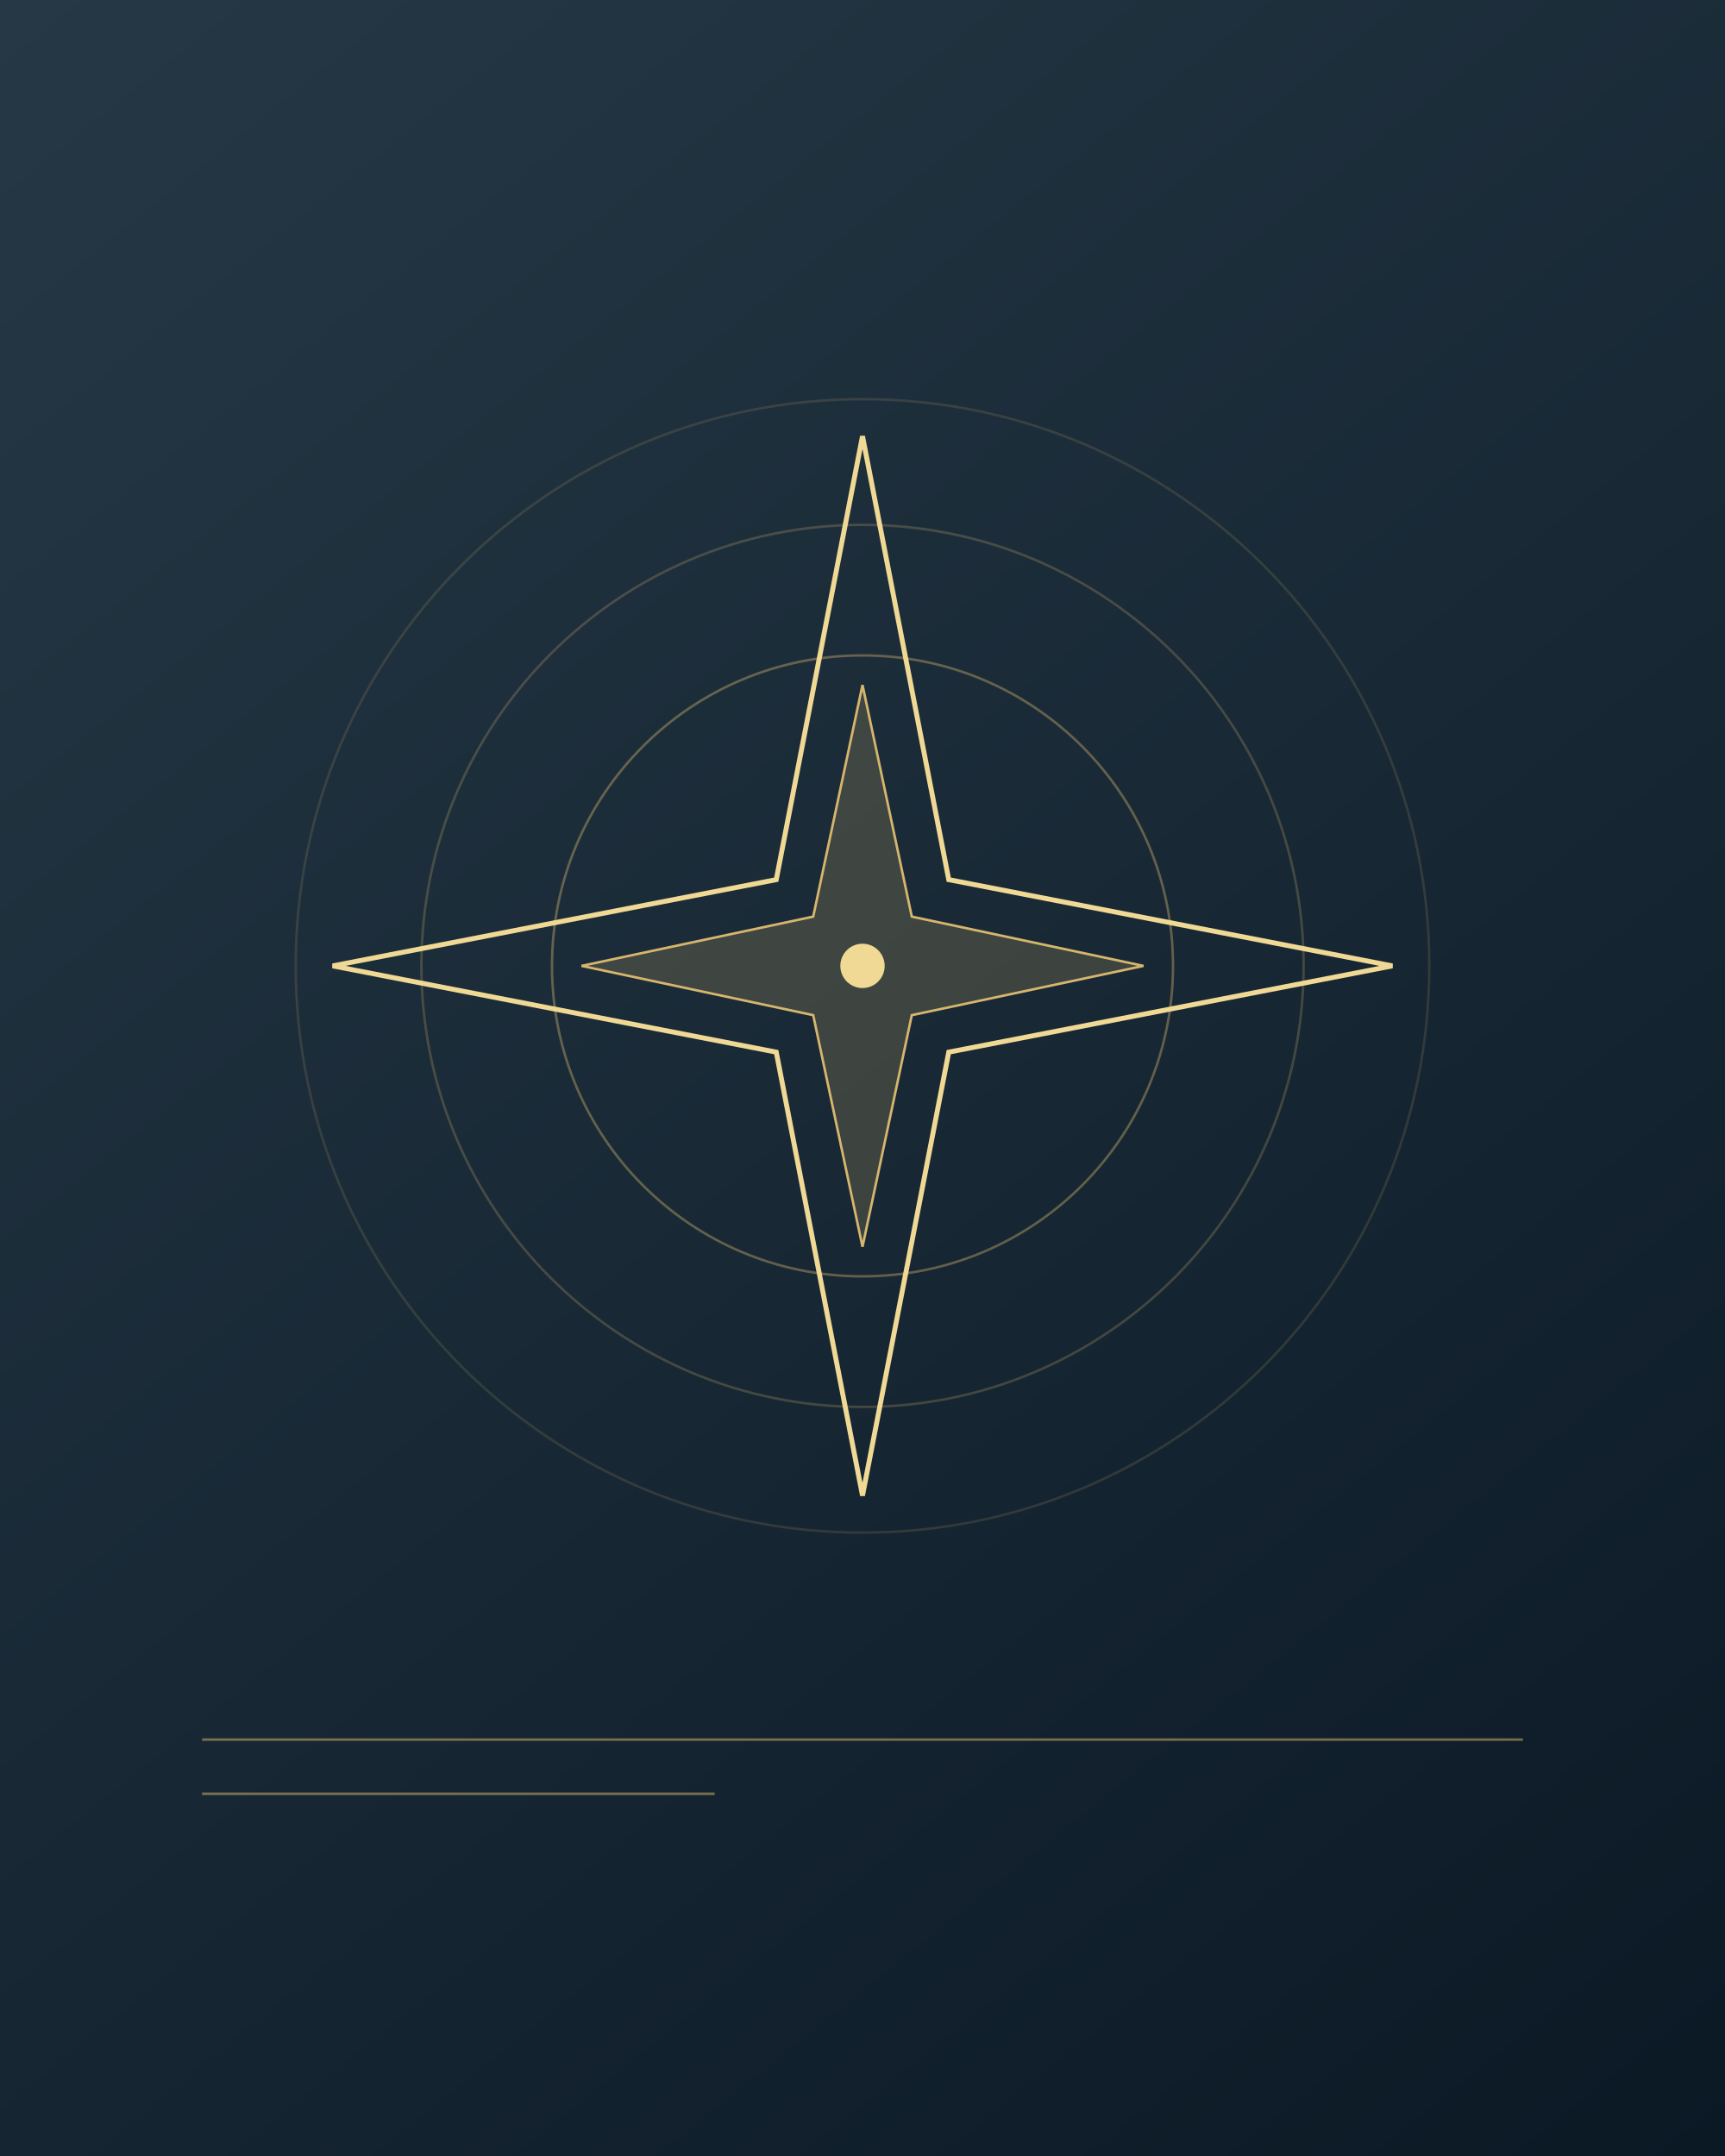
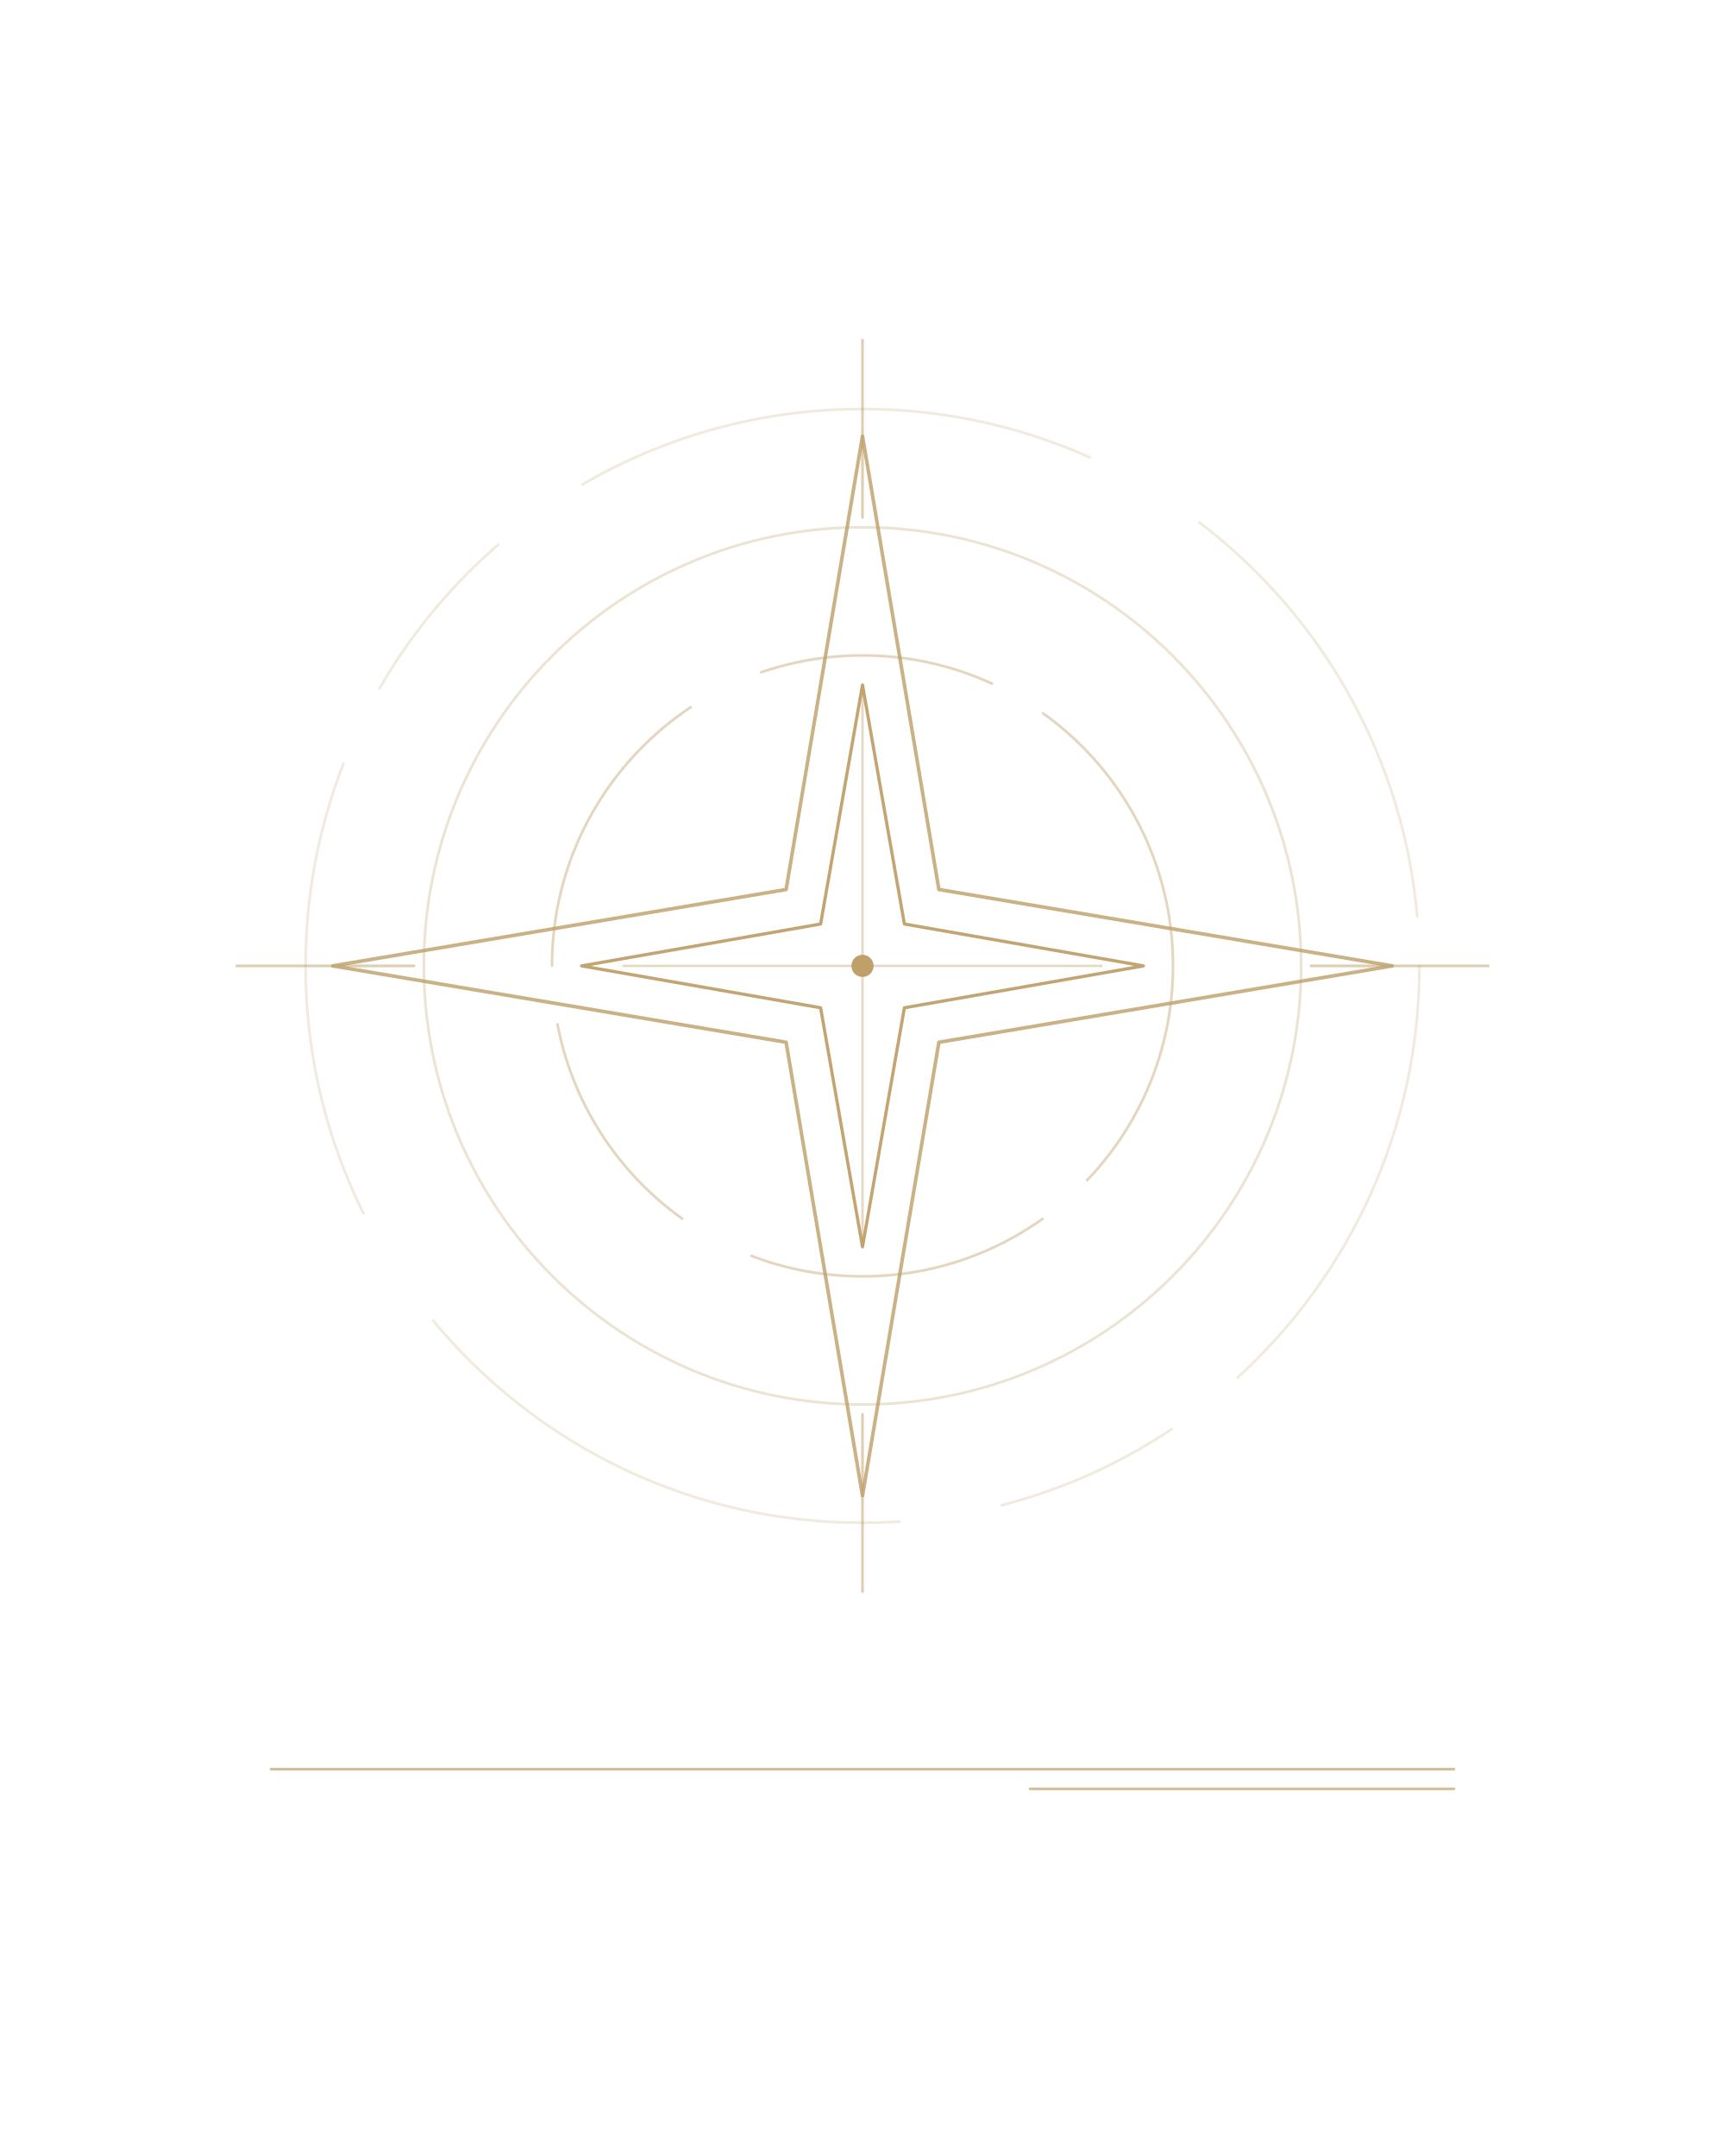
<svg xmlns="http://www.w3.org/2000/svg" viewBox="0 0 700 875" fill="none">
-   <defs>
-     <linearGradient id="b" x1="0" y1="0" x2="700" y2="875" gradientUnits="userSpaceOnUse">
-       <stop stop-color="#263846" />
-       <stop offset="1" stop-color="#0b1925" />
-     </linearGradient>
-   </defs>
-   <path fill="url(#b)" d="M0 0h700v875H0z" />
-   <circle cx="350" cy="392" r="230" stroke="#d6b56d" stroke-opacity=".15" />
-   <circle cx="350" cy="392" r="179" stroke="#d6b56d" stroke-opacity=".24" />
-   <circle cx="350" cy="392" r="126" stroke="#d6b56d" stroke-opacity=".4" />
-   <path d="m350 177 35 180 180 35-180 35-35 180-35-180-180-35 180-35 35-180Z" stroke="#f0d995" stroke-width="2" />
-   <path d="m350 278 20 94 94 20-94 20-20 94-20-94-94-20 94-20 20-94Z" fill="#d6b56d" fill-opacity=".2" stroke="#d6b56d" />
-   <circle cx="350" cy="392" r="9" fill="#f0d995" />
-   <path d="M82 706h536M82 728h208" stroke="#d6b56d" stroke-opacity=".52" />
+   <g stroke="#bfa06b" stroke-linecap="round" stroke-linejoin="round">
+     <circle cx="350" cy="392" r="226" stroke-opacity=".22" stroke-width="1.1" stroke-dasharray="188 34 76 42 214 52" />
+     <circle cx="350" cy="392" r="178" stroke-opacity=".3" stroke-width="1.1" />
+     <circle cx="350" cy="392" r="126" stroke-opacity=".42" stroke-width="1.1" stroke-dasharray="96 24 124 32" />
+     <path d="M350 138v72m0 364v72M96 392h72m364 0h72" stroke-opacity=".5" stroke-width="1.1" />
+     <path d="m350 177 31 184 184 31-184 31-31 184-31-184-184-31 184-31 31-184Z" stroke-opacity=".82" stroke-width="1.45" />
+     <path d="m350 278 17 97 97 17-97 17-17 97-17-97-97-17 97-17 17-97Z" stroke-opacity=".94" stroke-width="1.3" />
+     <path d="M350 278v228m-97-114h194" stroke-opacity=".4" stroke-width="1" />
+     <path d="M110 718h480m0 8H418" stroke-opacity=".68" stroke-width="1.1" />
+   </g>
+   <circle cx="350" cy="392" r="4.5" fill="#bfa06b" />
</svg>
